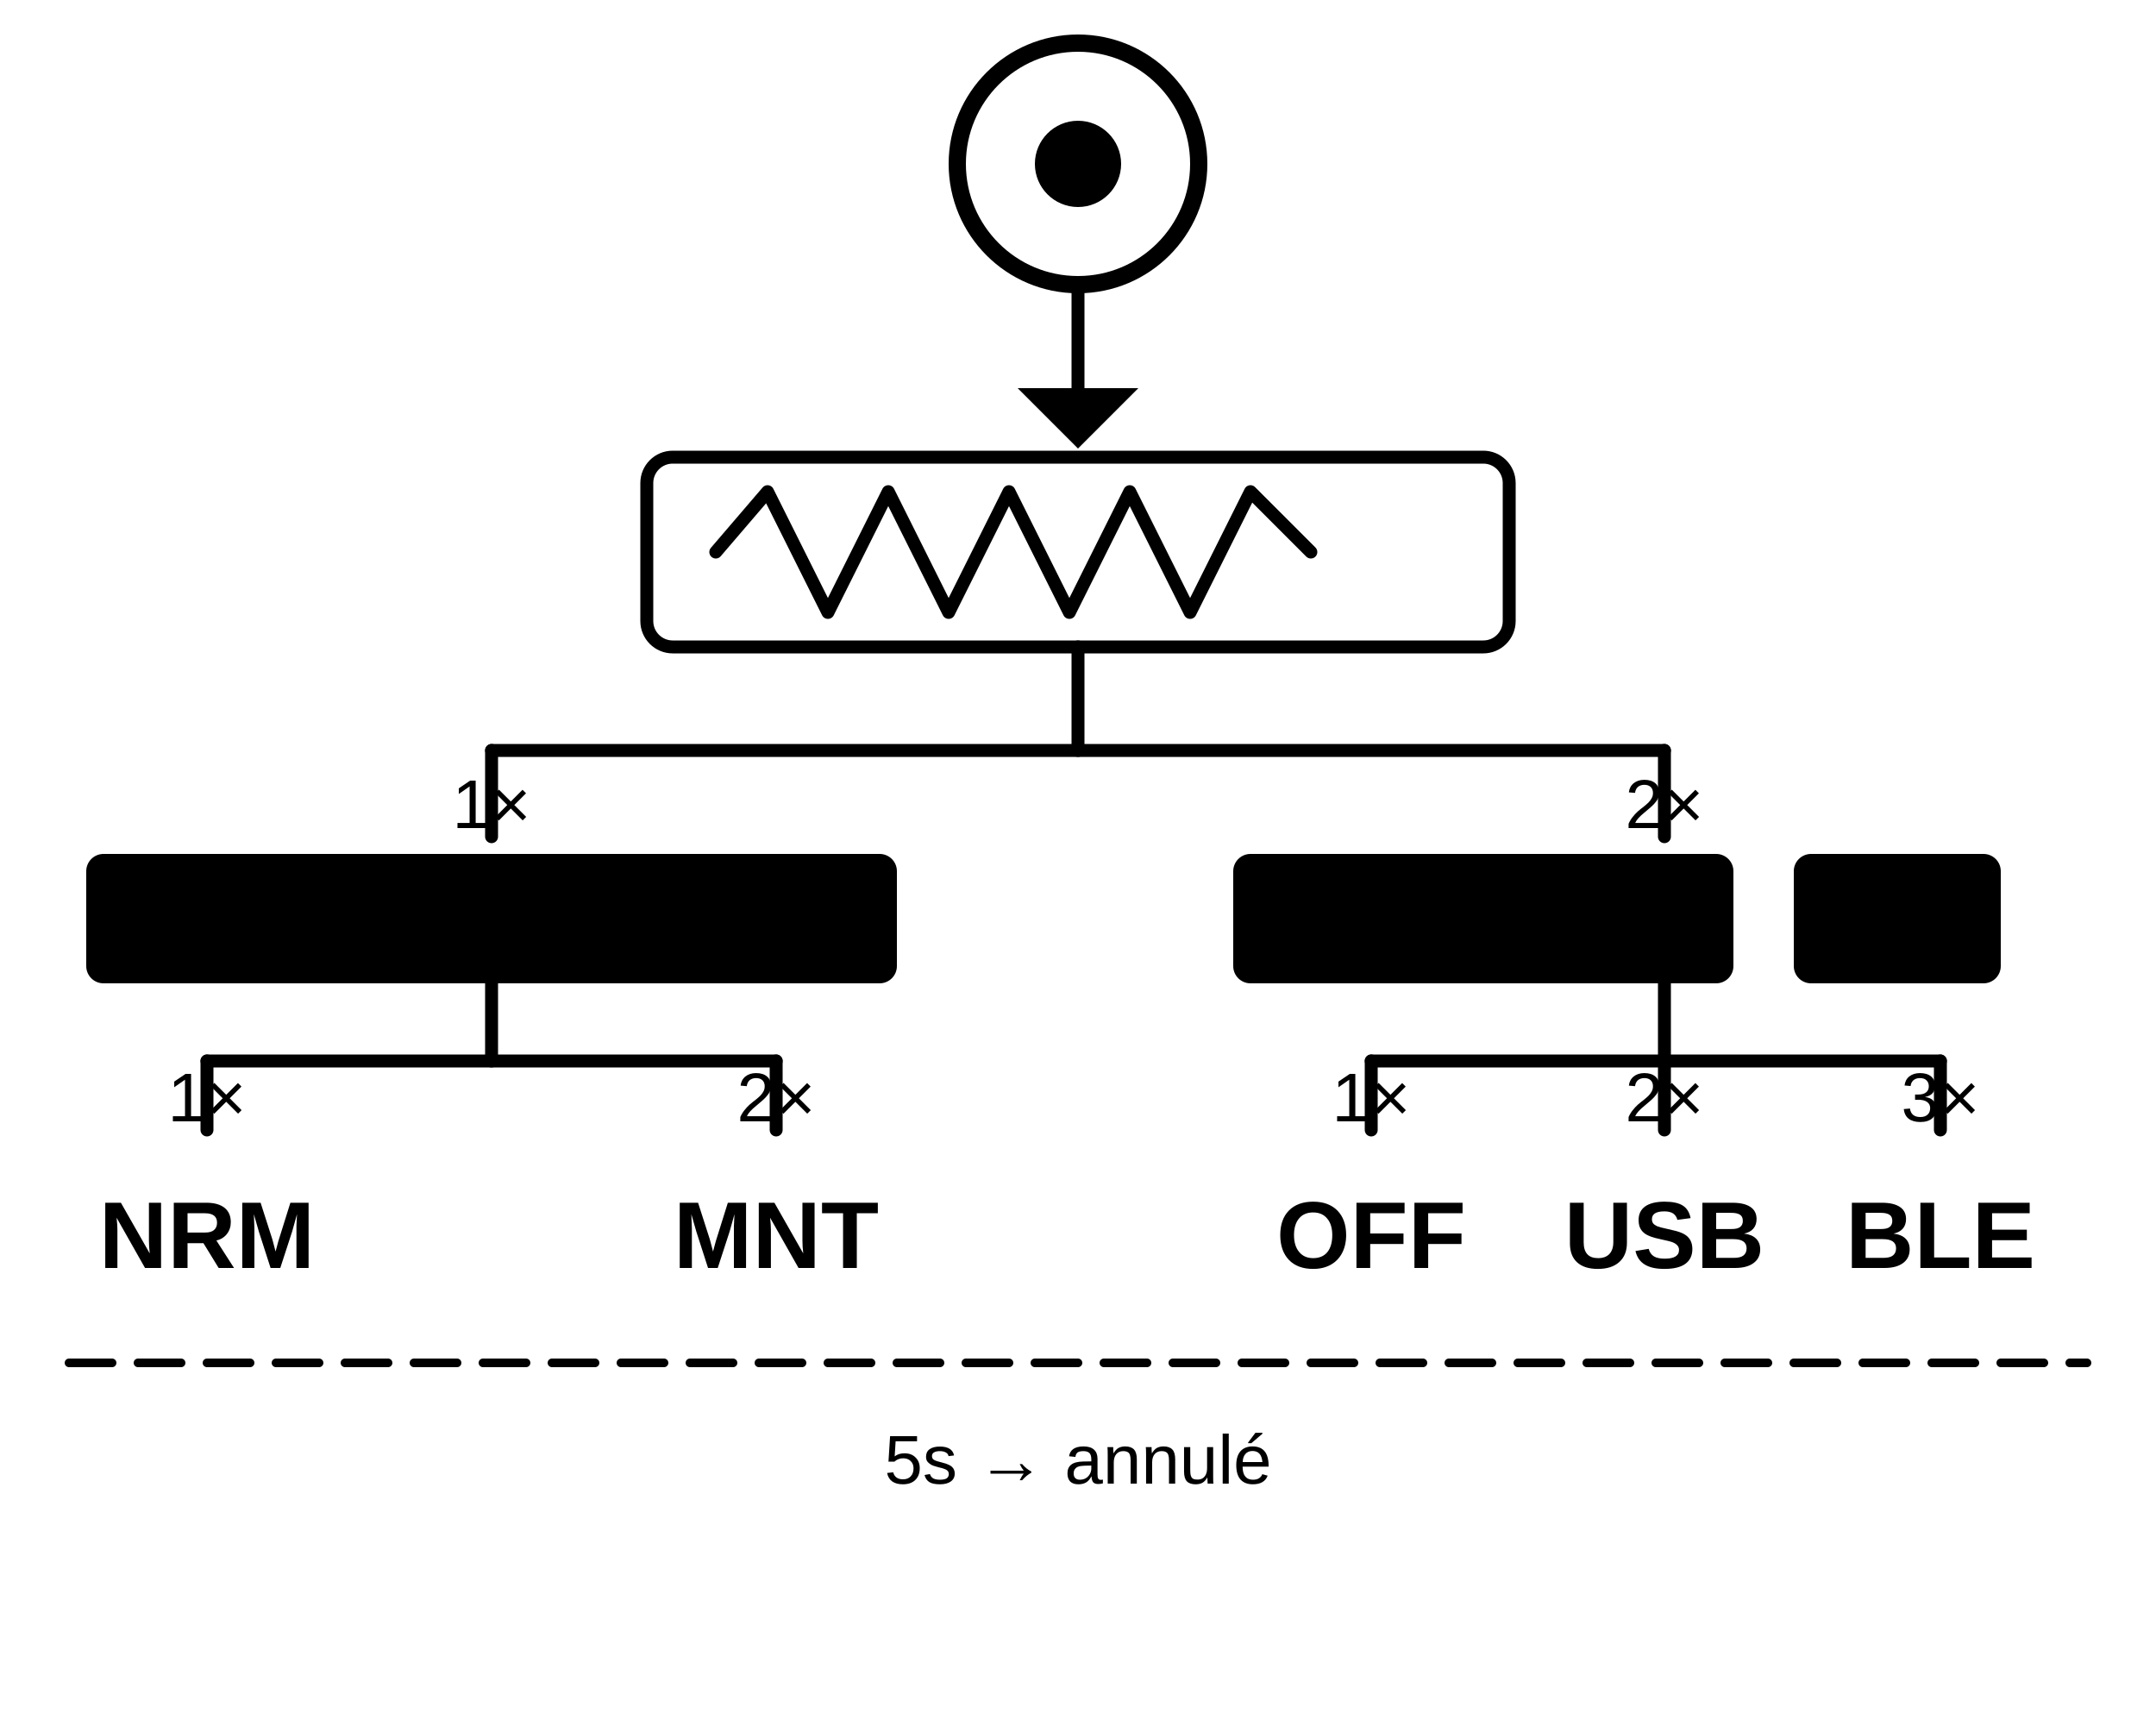
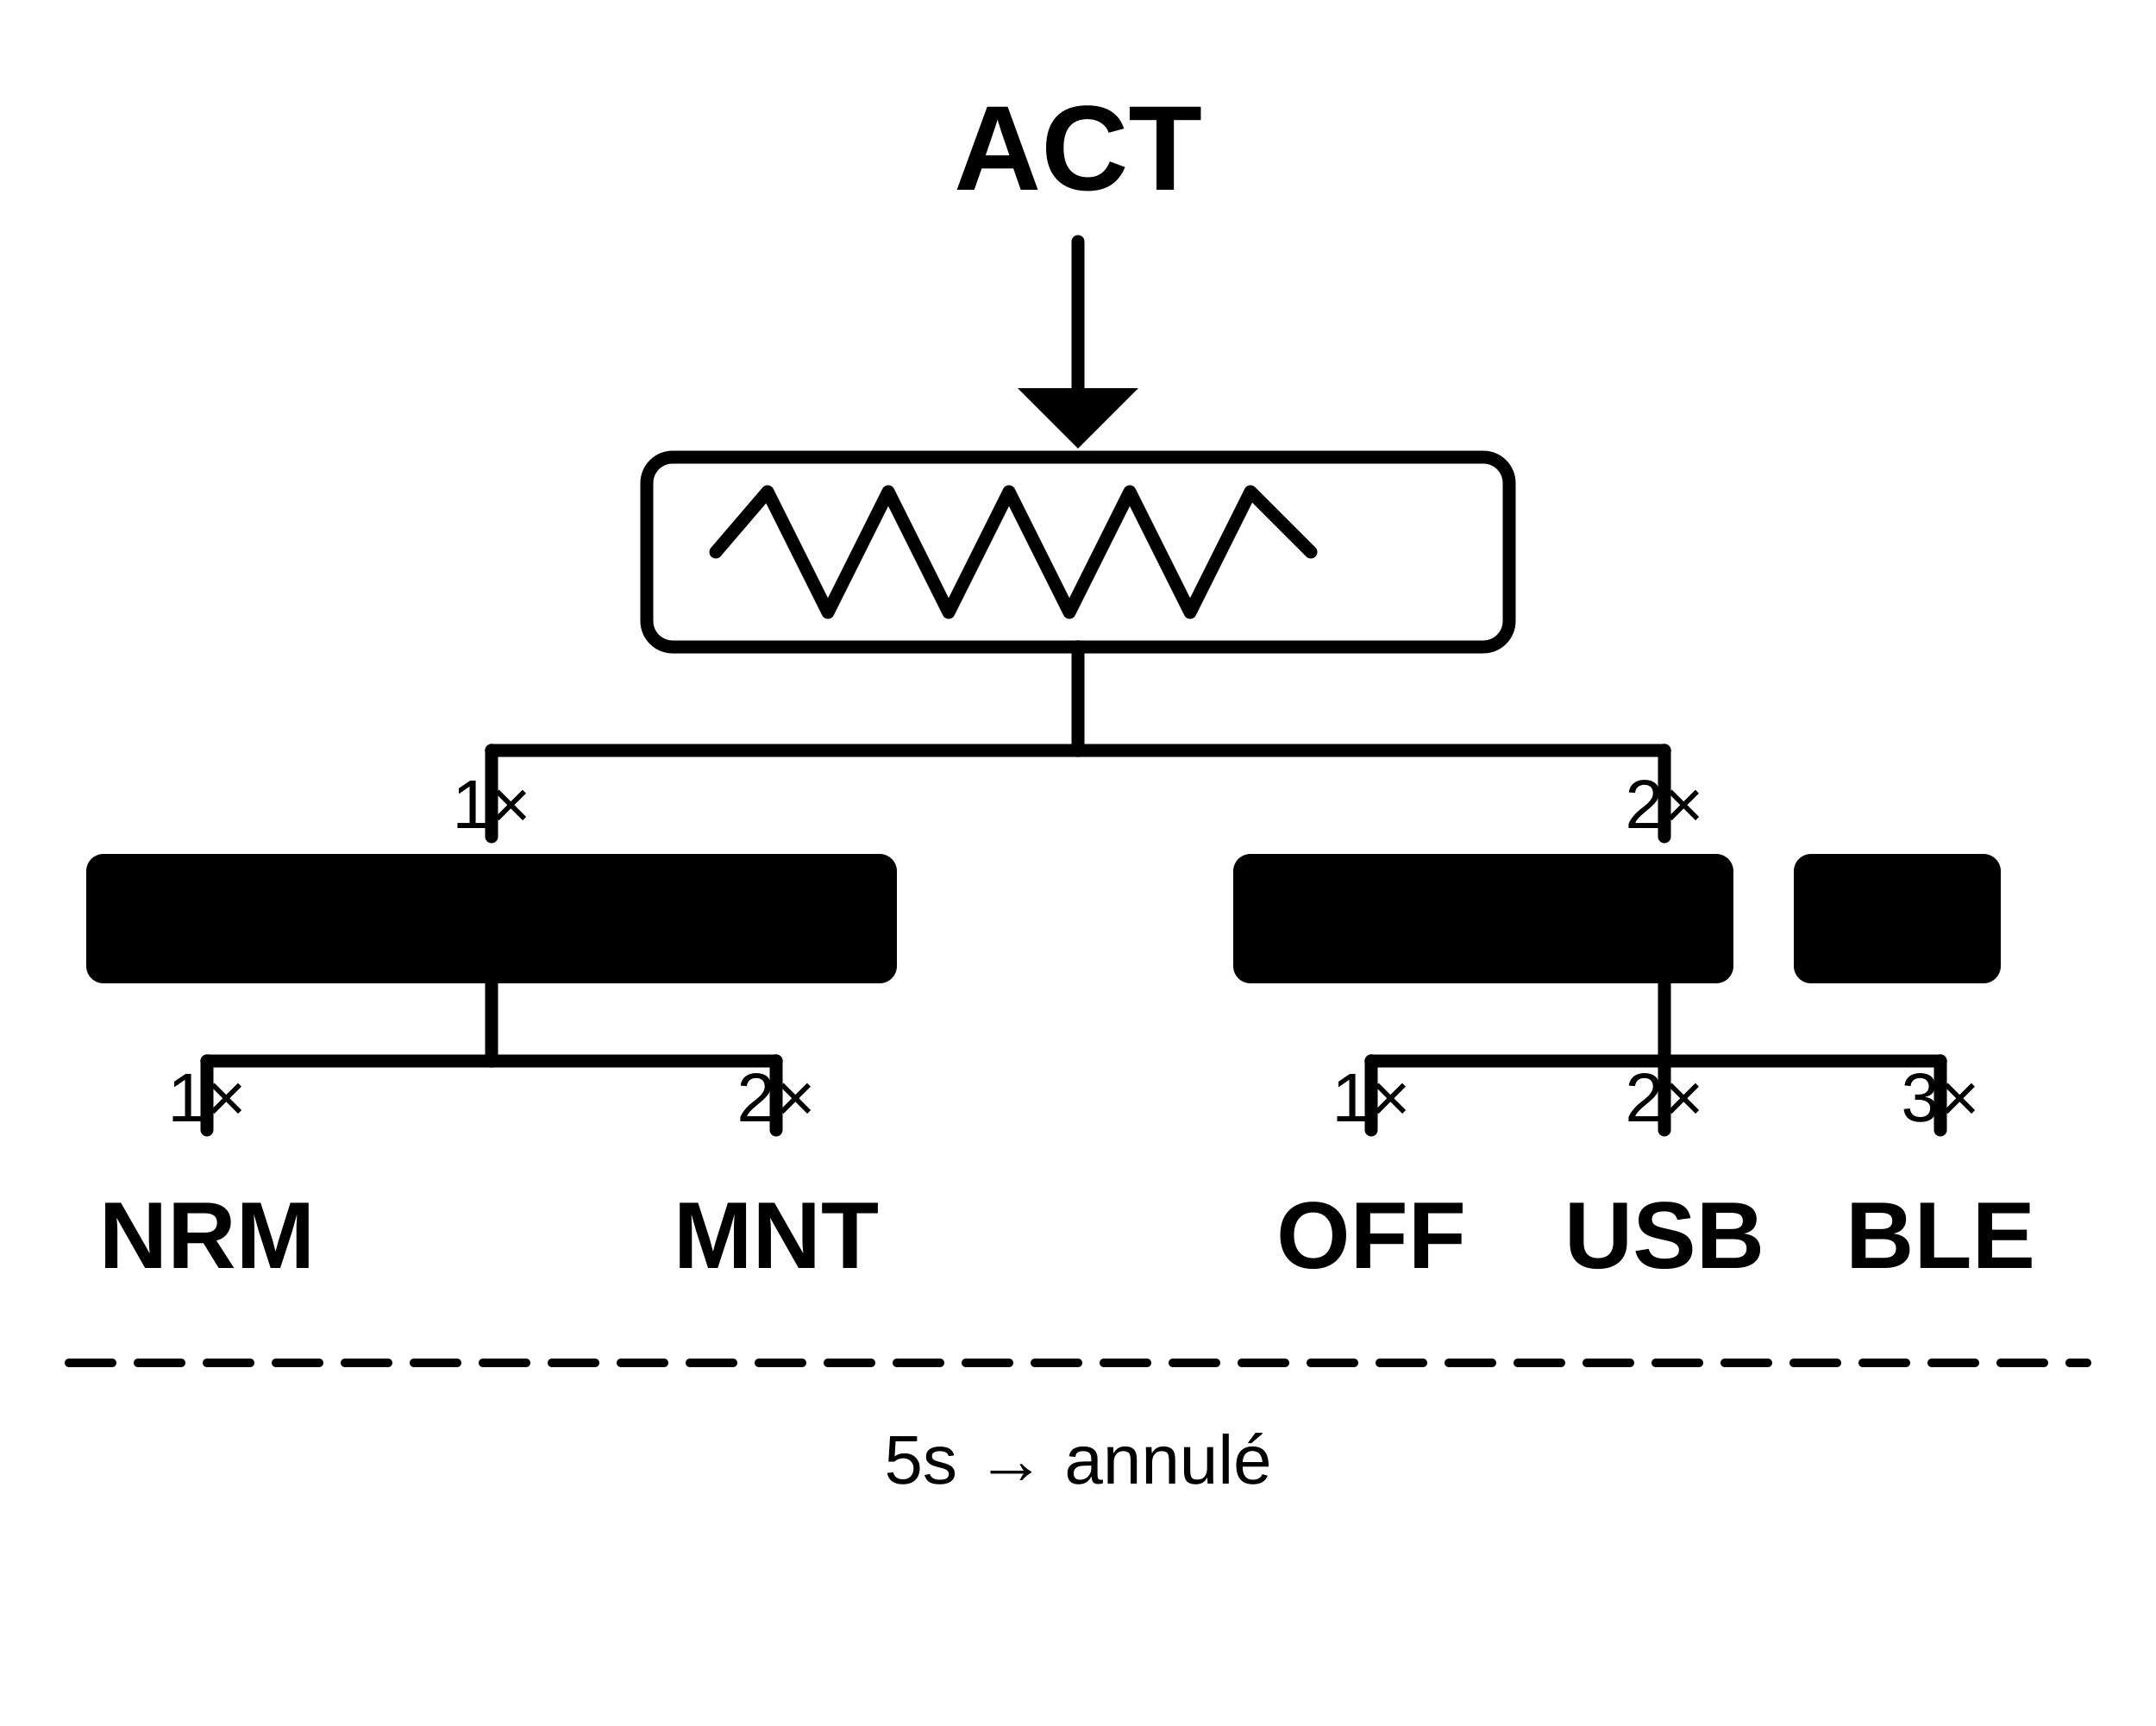
<svg xmlns="http://www.w3.org/2000/svg" viewBox="0 0 250 200" width="25mm" height="20mm">
-   <circle cx="125" cy="19" r="14" fill="none" stroke="#000" stroke-width="2" stroke-linecap="round" />
-   <circle cx="125" cy="19" r="5" fill="#000" />
-   <line x1="125" y1="33" x2="125" y2="48" stroke="#000" stroke-width="1.5" stroke-linecap="round" />
+   <text x="125" y="22" font-size="14" font-weight="bold" font-family="Arial,Helvetica,sans-serif" fill="#000" text-anchor="middle">ACT</text>
+   <line x1="125" y1="28" x2="125" y2="48" stroke="#000" stroke-width="1.5" stroke-linecap="round" />
  <polygon points="118,45 132,45 125,52" fill="#000" />
  <rect x="75" y="53" width="100" height="22" rx="3" fill="none" stroke="#000" stroke-width="1.5" />
  <path d="M83,64 L89,57 L96,71 L103,57 L110,71 L117,57            L124,71 L131,57 L138,71 L145,57 L152,64" fill="none" stroke="#000" stroke-width="1.5" stroke-linecap="round" stroke-linejoin="round" />
  <line x1="125" y1="75" x2="125" y2="87" stroke="#000" stroke-width="1.5" stroke-linecap="round" />
  <line x1="57" y1="87" x2="193" y2="87" stroke="#000" stroke-width="1.5" stroke-linecap="round" />
  <line x1="57" y1="87" x2="57" y2="97" stroke="#000" stroke-width="1.5" stroke-linecap="round" />
  <line x1="193" y1="87" x2="193" y2="97" stroke="#000" stroke-width="1.5" stroke-linecap="round" />
  <text x="57" y="96" font-size="8" font-family="Arial,Helvetica,sans-serif" fill="#000" text-anchor="middle">1×</text>
  <text x="193" y="96" font-size="8" font-family="Arial,Helvetica,sans-serif" fill="#000" text-anchor="middle">2×</text>
  <rect x="10" y="99" width="94" height="15" rx="2" fill="#000" />
  <line x1="57" y1="114" x2="57" y2="123" stroke="#000" stroke-width="1.5" stroke-linecap="round" />
  <line x1="24" y1="123" x2="90" y2="123" stroke="#000" stroke-width="1.5" stroke-linecap="round" />
  <line x1="24" y1="123" x2="24" y2="131" stroke="#000" stroke-width="1.5" stroke-linecap="round" />
  <line x1="90" y1="123" x2="90" y2="131" stroke="#000" stroke-width="1.5" stroke-linecap="round" />
  <text x="24" y="130" font-size="8" font-family="Arial,Helvetica,sans-serif" fill="#000" text-anchor="middle">1×</text>
  <text x="90" y="130" font-size="8" font-family="Arial,Helvetica,sans-serif" fill="#000" text-anchor="middle">2×</text>
  <text x="24" y="147" font-size="11" font-weight="bold" font-family="Arial,Helvetica,sans-serif" fill="#000" text-anchor="middle">NRM</text>
  <text x="90" y="147" font-size="11" font-weight="bold" font-family="Arial,Helvetica,sans-serif" fill="#000" text-anchor="middle">MNT</text>
  <rect x="143" y="99" width="58" height="15" rx="2" fill="#000" />
  <rect x="208" y="99" width="24" height="15" rx="2" fill="#000" />
  <line x1="193" y1="114" x2="193" y2="123" stroke="#000" stroke-width="1.5" stroke-linecap="round" />
  <line x1="159" y1="123" x2="225" y2="123" stroke="#000" stroke-width="1.5" stroke-linecap="round" />
  <line x1="159" y1="123" x2="159" y2="131" stroke="#000" stroke-width="1.5" stroke-linecap="round" />
  <line x1="193" y1="123" x2="193" y2="131" stroke="#000" stroke-width="1.5" stroke-linecap="round" />
  <line x1="225" y1="123" x2="225" y2="131" stroke="#000" stroke-width="1.5" stroke-linecap="round" />
  <text x="159" y="130" font-size="8" font-family="Arial,Helvetica,sans-serif" fill="#000" text-anchor="middle">1×</text>
  <text x="193" y="130" font-size="8" font-family="Arial,Helvetica,sans-serif" fill="#000" text-anchor="middle">2×</text>
  <text x="225" y="130" font-size="8" font-family="Arial,Helvetica,sans-serif" fill="#000" text-anchor="middle">3×</text>
  <text x="159" y="147" font-size="11" font-weight="bold" font-family="Arial,Helvetica,sans-serif" fill="#000" text-anchor="middle">OFF</text>
  <text x="193" y="147" font-size="11" font-weight="bold" font-family="Arial,Helvetica,sans-serif" fill="#000" text-anchor="middle">USB</text>
  <text x="225" y="147" font-size="11" font-weight="bold" font-family="Arial,Helvetica,sans-serif" fill="#000" text-anchor="middle">BLE</text>
  <line x1="8" y1="158" x2="242" y2="158" stroke="#000" stroke-width="1" stroke-dasharray="5,3" fill="none" stroke-linecap="round" />
  <text x="125" y="172" font-size="8" font-family="Arial,Helvetica,sans-serif" fill="#000" text-anchor="middle">5s → annulé</text>
</svg>
